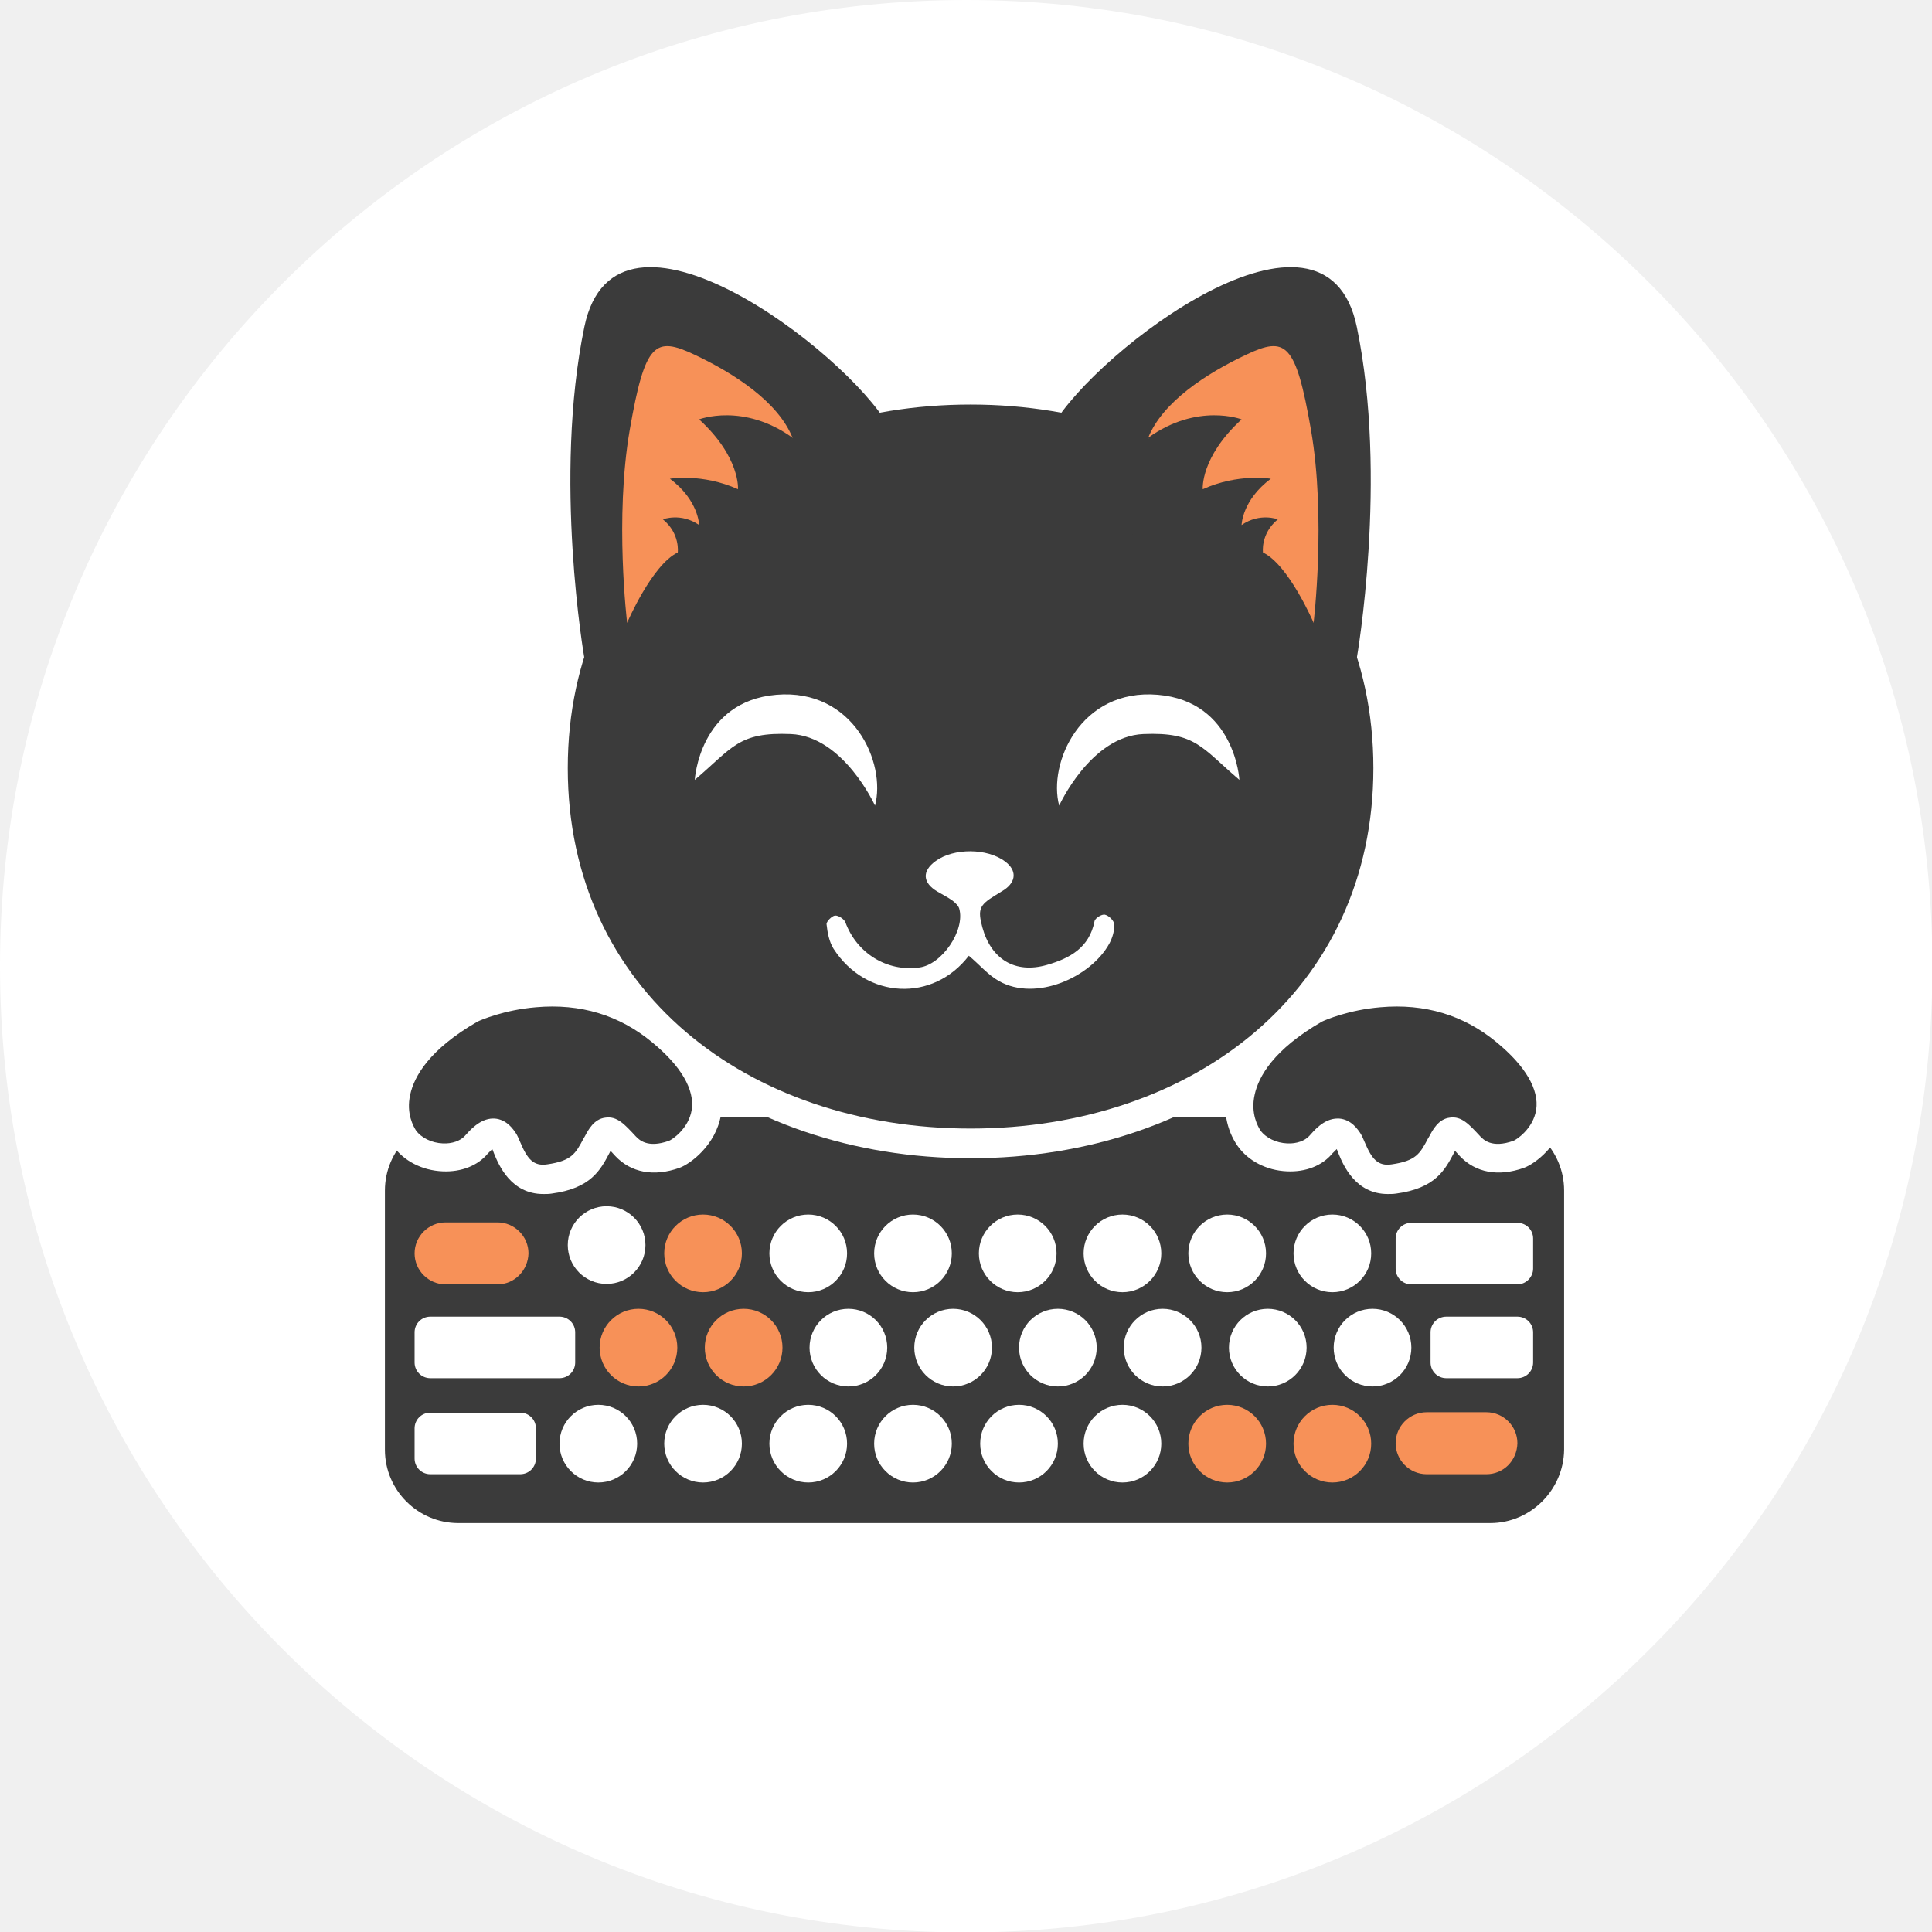
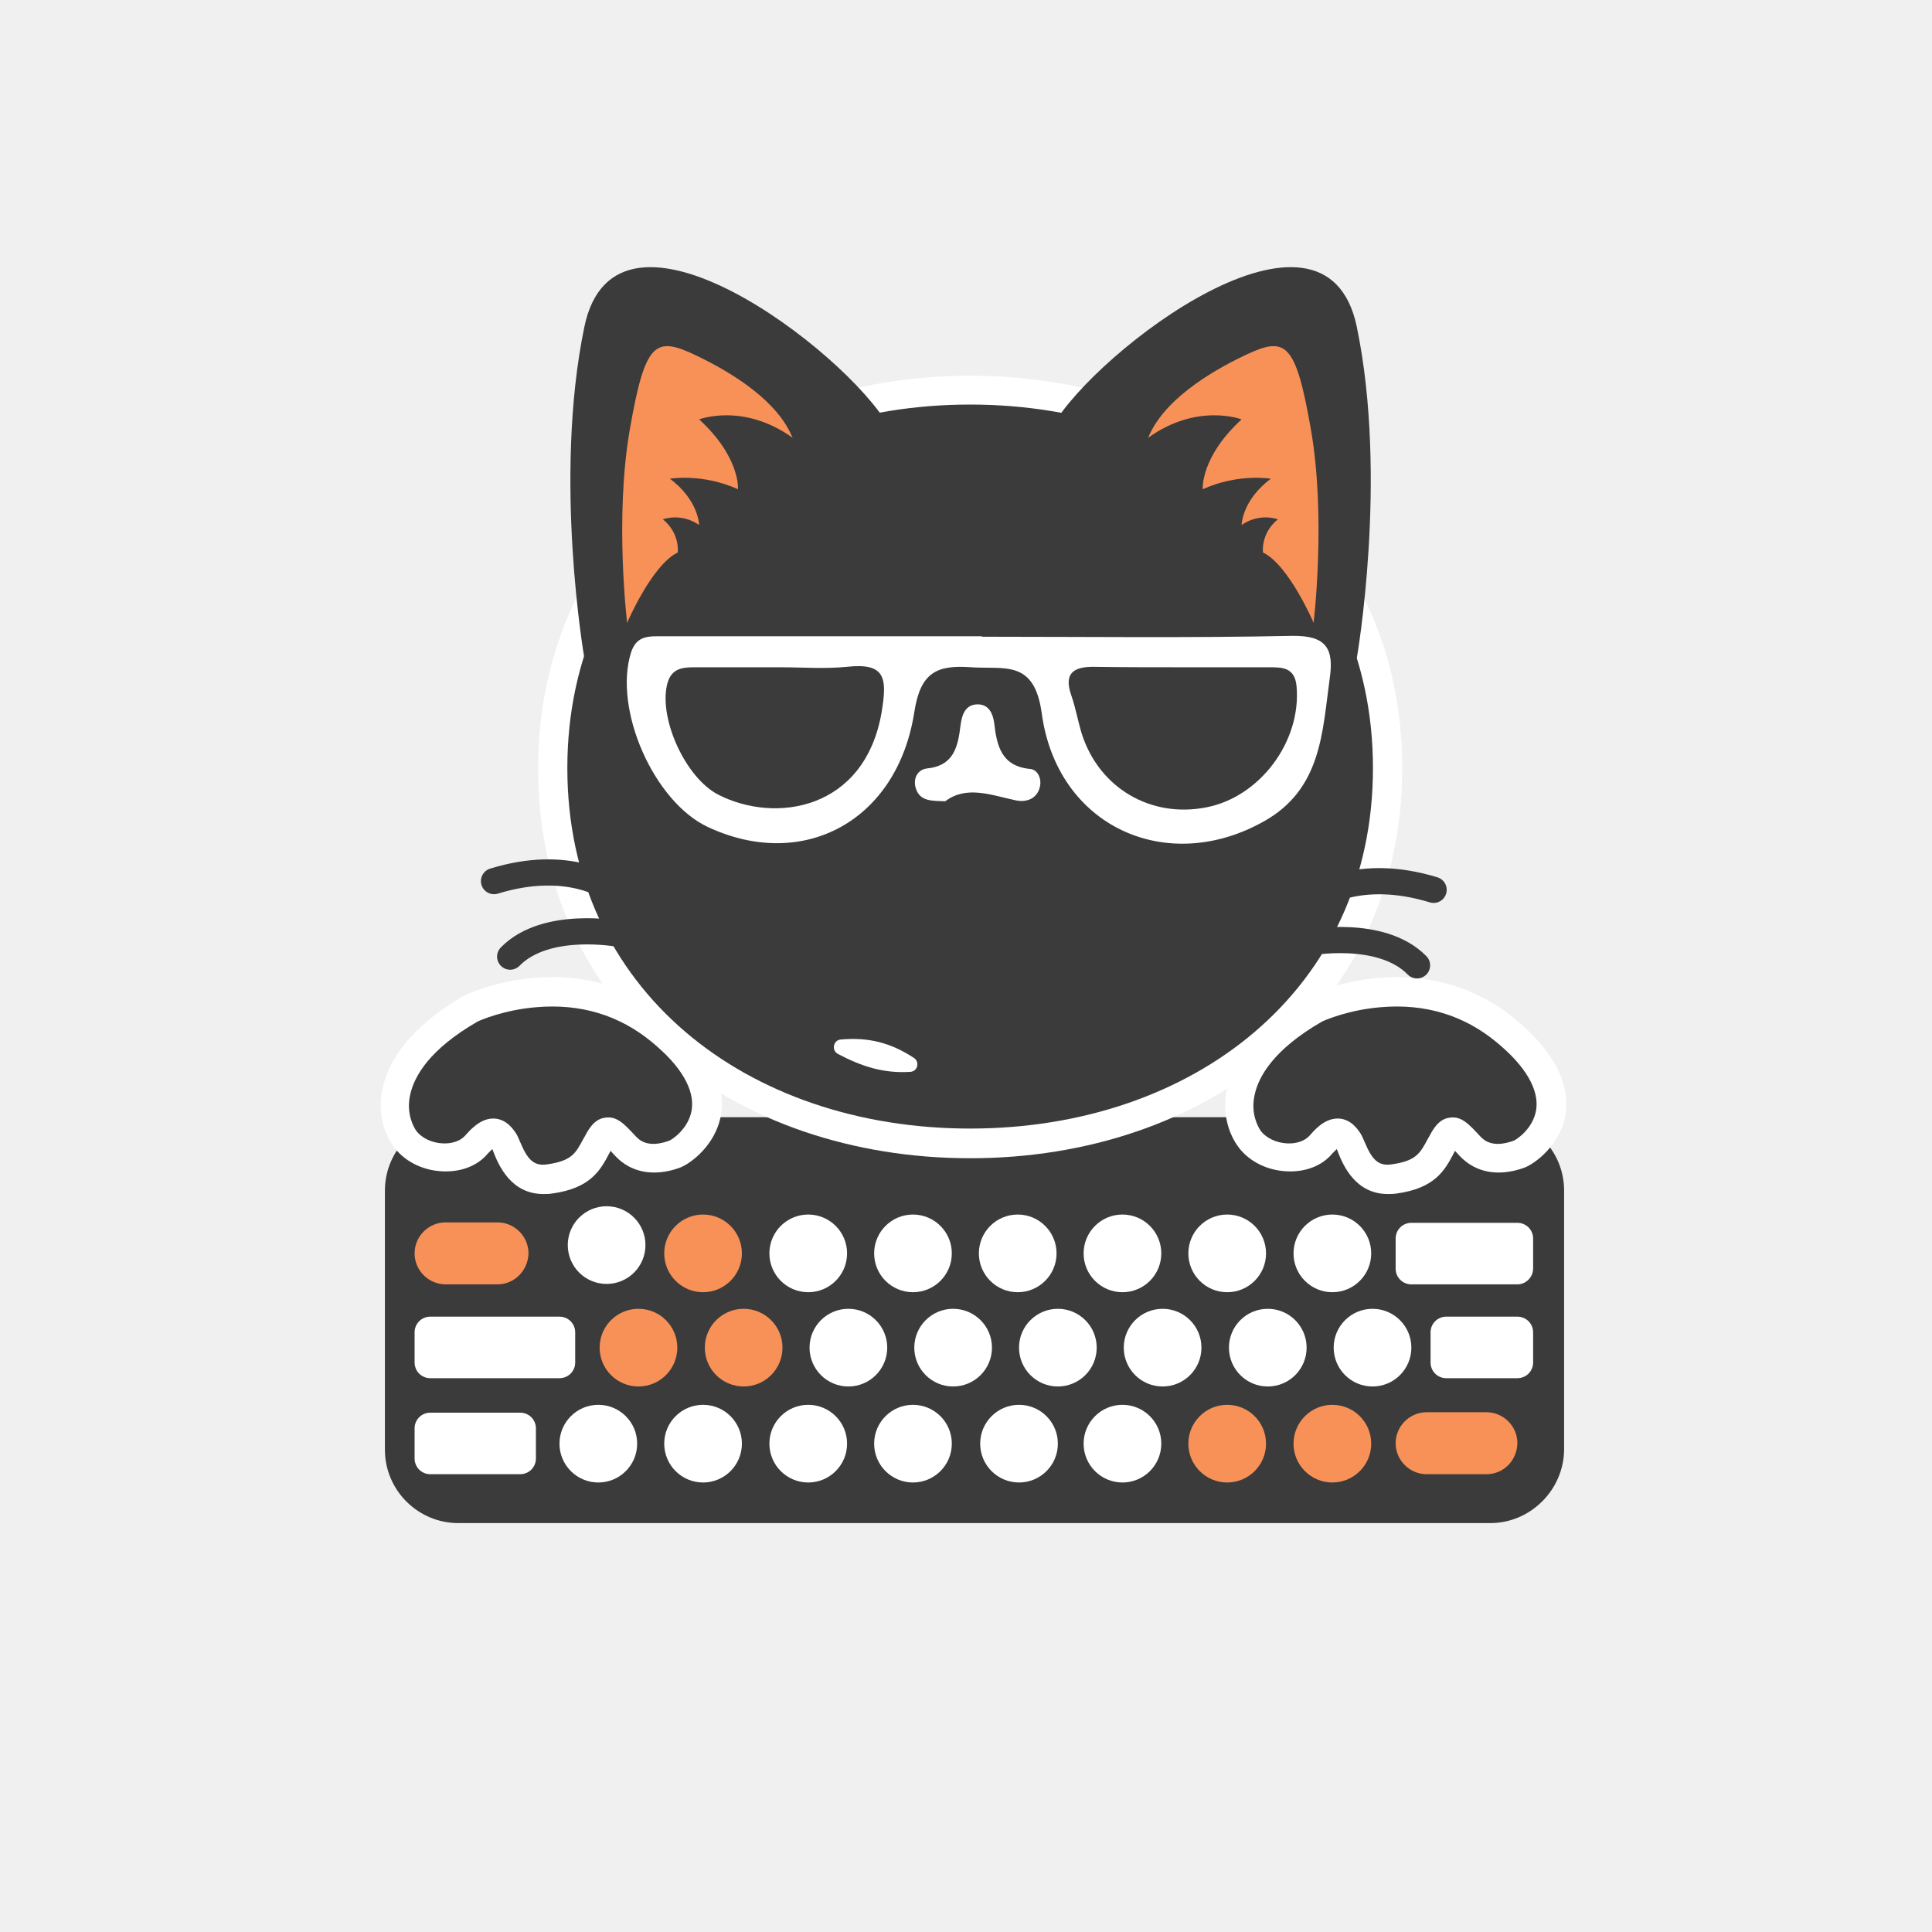
<svg xmlns="http://www.w3.org/2000/svg" version="1.1" id="Layer_1" x="0px" y="0px" viewBox="0 0 442.7 442.7" style="enable-background:new 0 0 442.7 442.7;" xml:space="preserve">
  <style type="text/css">
- 	.st0{fill:#383838;}
+ 	.st0{fill:#3B3B3B;}
	.st1{fill:#FFFFFF;}
- 	.st2{fill:#3B3B3B;}
- 	.st3{fill:#F79158;}
+ 	.st2{fill:#F79158;}
+ 	.st3{fill:none;stroke:#3B3B3B;stroke-width:6;stroke-linecap:round;stroke-linejoin:round;stroke-miterlimit:10;}
</style>
  <g>
+     <path class="st0" d="M341.5,349H105c-9.2,0-16.8-7.5-16.8-16.8v-59.4c0-9.2,7.5-16.8,16.8-16.8h236.6c9.2,0,16.8,7.5,16.8,16.8   v59.4C358.3,341.4,350.7,349,341.5,349z" />
+   </g>
+   <g>
    <g>
-       <path class="st0" d="M245.3,374.5l-6.7,8.9l-5.2,4.3c0,0-0.2-1.4-0.3-3.5C236.1,379.9,240.3,376.6,245.3,374.5z" />
+       <path class="st0" d="M108,231c0,0,23.9-11.4,43.7,5.1s5.8,27.3,2.9,28.3c-2.9,1.1-7.6,1.9-11.2-1.9c-3.6-3.8-4.3-4.6-6.4-0.6    s-3.4,7.1-11.1,8.2s-9.3-6.8-10.4-8.5c-1.1-1.8-2.7-3.7-6.4,0.6s-12.7,3.8-16.4-1.5C89,255.5,87.7,242.8,108,231z" />
    </g>
    <g>
-       <circle class="st1" cx="221.4" cy="221.4" r="221.4" />
+       <path class="st1" d="M124.5,273.6c-7.4,0-10.2-6.6-11.3-9.3c-0.1-0.3-0.3-0.8-0.4-1l0,0c-0.2,0.2-0.6,0.6-1,1    c-2.3,2.8-6.1,4.3-10.4,4.1c-4.7-0.2-8.9-2.4-11.3-5.8c-2.6-3.7-3.5-8.6-2.4-13.4c1.2-5.4,5.4-13.4,18.7-21.1l0.2-0.1    c0.3-0.1,6.6-3.1,15.5-3.9c11.9-1.1,22.9,2.2,31.7,9.5c8.8,7.4,12.6,14.7,11.4,21.9c-1.2,6.9-7,11.2-9.5,12.1    c-5.9,2.1-11.1,1.1-14.7-2.7c-0.4-0.4-0.7-0.8-1.1-1.2l-0.2,0.4c-2.1,4-4.3,8.2-13.3,9.4C125.8,273.6,125.1,273.6,124.5,273.6z     M113,256.3c0.1,0,0.2,0,0.3,0c2.9,0.2,4.4,2.6,5,3.5c0.3,0.5,0.6,1.2,0.9,1.9c1.6,3.8,3,5.6,6.2,5.1c5.6-0.8,6.5-2.5,8.3-5.9    l0.3-0.5c0.8-1.5,2.1-4,4.7-4.3c2.7-0.4,4.4,1.5,7,4.3c0.7,0.7,2.6,2.8,7.6,1c0.6-0.2,4.5-2.7,5.2-7.1c0.7-4.6-2.4-10-9.1-15.5    c-7.5-6.2-16.4-8.9-26.6-8c-7.2,0.6-12.6,2.9-13.4,3.3c-11.1,6.4-14.5,12.6-15.4,16.7c-1,4.4,0.8,7.4,1.3,8.2    c1.2,1.7,3.6,2.9,6.2,3c2.1,0.1,4-0.6,5-1.7C107.5,259.2,109.9,256.3,113,256.3z M113.3,262.9L113.3,262.9L113.3,262.9z" />
+     </g>
+   </g>
+   <g>
+     <g>
+       <path class="st0" d="M301.5,231c0,0,23.9-11.4,43.7,5.1s5.8,27.3,2.9,28.3c-2.9,1.1-7.6,1.9-11.2-1.9s-4.3-4.6-6.4-0.6    c-2.1,3.9-3.4,7.1-11.1,8.2s-9.3-6.8-10.4-8.5c-1.1-1.8-2.7-3.7-6.4,0.6s-12.7,3.8-16.4-1.5C282.5,255.5,281.2,242.8,301.5,231z" />
    </g>
    <g>
-       <g>
-         <path class="st2" d="M341.5,349H105c-9.2,0-16.8-7.5-16.8-16.8v-59.4c0-9.2,7.5-16.8,16.8-16.8h236.6c9.2,0,16.8,7.5,16.8,16.8     v59.4C358.3,341.4,350.7,349,341.5,349z" />
-       </g>
-       <g>
-         <g>
-           <path class="st2" d="M108,231c0,0,23.9-11.4,43.7,5.1s5.8,27.3,2.9,28.3c-2.9,1.1-7.6,1.9-11.2-1.9c-3.6-3.8-4.3-4.6-6.4-0.6      s-3.4,7.1-11.1,8.2s-9.3-6.8-10.4-8.5c-1.1-1.8-2.7-3.7-6.4,0.6s-12.7,3.8-16.4-1.5C89,255.5,87.7,242.8,108,231z" />
-         </g>
-         <g>
-           <path class="st1" d="M124.5,273.6c-7.4,0-10.2-6.6-11.3-9.3c-0.1-0.3-0.3-0.8-0.4-1c0,0,0,0,0,0c-0.2,0.2-0.6,0.6-1,1      c-2.3,2.8-6.1,4.3-10.4,4.1c-4.7-0.2-8.9-2.4-11.3-5.8c-2.6-3.7-3.5-8.6-2.4-13.4c1.2-5.4,5.4-13.4,18.7-21.1l0.2-0.1      c0.3-0.1,6.6-3.1,15.5-3.9c11.9-1.1,22.9,2.2,31.7,9.5c8.8,7.4,12.6,14.7,11.4,21.9c-1.2,6.9-7,11.2-9.5,12.1      c-5.9,2.1-11.1,1.1-14.7-2.7c-0.4-0.4-0.7-0.8-1.1-1.2l-0.2,0.4c-2.1,4-4.3,8.2-13.3,9.4C125.8,273.6,125.1,273.6,124.5,273.6z       M113,256.3c0.1,0,0.2,0,0.3,0c2.9,0.2,4.4,2.6,5,3.5c0.3,0.5,0.6,1.2,0.9,1.9c1.6,3.8,3,5.6,6.2,5.1c5.6-0.8,6.5-2.5,8.3-5.9      l0.3-0.5c0.8-1.5,2.1-4,4.7-4.3c2.7-0.4,4.4,1.5,7,4.3c0.7,0.7,2.6,2.8,7.6,1c0.6-0.2,4.5-2.7,5.2-7.1c0.7-4.6-2.4-10-9.1-15.5      c-7.5-6.2-16.4-8.9-26.6-8c-7.2,0.6-12.6,2.9-13.4,3.3c-11.1,6.4-14.5,12.6-15.4,16.7c-1,4.4,0.8,7.4,1.3,8.2      c1.2,1.7,3.6,2.9,6.2,3c2.1,0.1,4-0.6,5-1.7C107.5,259.2,109.9,256.3,113,256.3z M113.3,262.9L113.3,262.9      C113.3,262.9,113.3,262.9,113.3,262.9z" />
-         </g>
-       </g>
-       <g>
-         <g>
-           <path class="st2" d="M301.5,231c0,0,23.9-11.4,43.7,5.1s5.8,27.3,2.9,28.3c-2.9,1.1-7.6,1.9-11.2-1.9s-4.3-4.6-6.4-0.6      c-2.1,3.9-3.4,7.1-11.1,8.2c-7.7,1.1-9.3-6.8-10.4-8.5c-1.1-1.8-2.7-3.7-6.4,0.6s-12.7,3.8-16.4-1.5      C282.5,255.5,281.2,242.8,301.5,231z" />
-         </g>
-         <g>
-           <path class="st1" d="M318,273.6c-7.4,0-10.2-6.6-11.3-9.3c-0.1-0.3-0.3-0.8-0.4-1c0,0,0,0,0,0c-0.2,0.2-0.6,0.6-1,1      c-2.3,2.8-6.1,4.3-10.4,4.1c-4.7-0.2-8.9-2.4-11.3-5.8c-2.6-3.7-3.5-8.6-2.4-13.4c1.2-5.4,5.4-13.4,18.7-21.1l0.2-0.1      c0.3-0.1,6.6-3.1,15.5-3.9c11.9-1.1,22.9,2.2,31.7,9.5c8.8,7.4,12.6,14.7,11.4,21.9c-1.2,6.9-7,11.2-9.5,12.1      c-5.9,2.1-11.1,1.1-14.7-2.7c-0.4-0.4-0.7-0.8-1.1-1.2l-0.2,0.4c-2.1,4-4.3,8.2-13.3,9.4C319.2,273.6,318.6,273.6,318,273.6z       M306.5,256.3c0.1,0,0.2,0,0.3,0c2.9,0.2,4.4,2.6,5,3.5c0.3,0.5,0.6,1.2,0.9,1.9c1.6,3.8,3,5.6,6.2,5.1c5.6-0.8,6.5-2.5,8.3-5.9      l0.3-0.5c0.8-1.5,2.1-4,4.7-4.3c2.7-0.4,4.4,1.5,7,4.3c0.7,0.7,2.6,2.8,7.6,1c0.6-0.2,4.5-2.7,5.2-7.1c0.7-4.6-2.4-10-9.1-15.5      c-7.5-6.2-16.4-8.9-26.6-8c-7.2,0.6-12.6,2.9-13.4,3.3c-11.1,6.4-14.5,12.6-15.4,16.7c-1,4.4,0.8,7.4,1.3,8.2      c1.2,1.7,3.6,2.9,6.2,3c2.1,0.1,4-0.6,5-1.7C301,259.2,303.3,256.3,306.5,256.3z M306.8,262.9L306.8,262.9L306.8,262.9z" />
-         </g>
-       </g>
-       <g>
-         <g>
-           <path class="st3" d="M114,294.3h-11.9c-3.9,0-7.1-3.2-7.1-7.1v0c0-3.9,3.2-7.1,7.1-7.1H114c3.9,0,7.1,3.2,7.1,7.1v0      C121,291.1,117.9,294.3,114,294.3z" />
-         </g>
-         <g>
-           <path class="st1" d="M128.2,315.8H98.6c-2,0-3.6-1.6-3.6-3.6v-6.9c0-2,1.6-3.6,3.6-3.6h29.6c2,0,3.6,1.6,3.6,3.6v6.9      C131.8,314.2,130.2,315.8,128.2,315.8z" />
-         </g>
-         <g>
-           <path class="st1" d="M119.2,337.8H98.6c-2,0-3.6-1.6-3.6-3.6v-6.9c0-2,1.6-3.6,3.6-3.6h20.6c2,0,3.6,1.6,3.6,3.6v6.9      C122.8,336.2,121.2,337.8,119.2,337.8z" />
-         </g>
-         <g>
-           <path class="st3" d="M340.6,337.8h-13.7c-3.9,0-7.1-3.2-7.1-7.1v0c0-3.9,3.2-7.1,7.1-7.1h13.7c3.9,0,7.1,3.2,7.1,7.1v0      C347.6,334.7,344.5,337.8,340.6,337.8z" />
-         </g>
-         <g>
-           <path class="st1" d="M347.7,315.8h-16.3c-2,0-3.6-1.6-3.6-3.6v-6.9c0-2,1.6-3.6,3.6-3.6h16.3c2,0,3.6,1.6,3.6,3.6v6.9      C351.3,314.2,349.7,315.8,347.7,315.8z" />
-         </g>
-         <g>
-           <path class="st1" d="M347.7,294.3h-24.3c-2,0-3.6-1.6-3.6-3.6v-6.9c0-2,1.6-3.6,3.6-3.6h24.3c2,0,3.6,1.6,3.6,3.6v6.9      C351.3,292.6,349.7,294.3,347.7,294.3z" />
-         </g>
-         <g>
-           <circle class="st1" cx="139" cy="285.3" r="8.9" />
-         </g>
-         <g>
-           <circle class="st3" cx="161.1" cy="287.2" r="8.9" />
-         </g>
-         <g>
-           <circle class="st1" cx="185.2" cy="287.2" r="8.9" />
-         </g>
-         <g>
-           <circle class="st1" cx="209.2" cy="287.2" r="8.9" />
-         </g>
-         <g>
-           <circle class="st1" cx="233.2" cy="287.2" r="8.9" />
-         </g>
-         <g>
-           <circle class="st1" cx="257.2" cy="287.2" r="8.9" />
-         </g>
-         <g>
-           <circle class="st1" cx="281.2" cy="287.2" r="8.9" />
-         </g>
-         <g>
-           <circle class="st1" cx="305.3" cy="287.2" r="8.9" />
-         </g>
-         <g>
-           <circle class="st3" cx="146.3" cy="308.8" r="8.9" />
-         </g>
-         <g>
-           <circle class="st3" cx="170.4" cy="308.8" r="8.9" />
-         </g>
-         <g>
-           <circle class="st1" cx="194.4" cy="308.8" r="8.9" />
-         </g>
-         <g>
-           <circle class="st1" cx="218.4" cy="308.8" r="8.9" />
-         </g>
-         <g>
-           <circle class="st1" cx="242.4" cy="308.8" r="8.9" />
-         </g>
-         <g>
-           <circle class="st1" cx="266.4" cy="308.8" r="8.9" />
-         </g>
-         <g>
-           <circle class="st1" cx="290.5" cy="308.8" r="8.9" />
-         </g>
-         <g>
-           <circle class="st1" cx="314.5" cy="308.8" r="8.9" />
-         </g>
-         <g>
-           <circle class="st1" cx="137.1" cy="330.8" r="8.9" />
-         </g>
-         <g>
-           <circle class="st1" cx="161.1" cy="330.8" r="8.9" />
-         </g>
-         <g>
-           <circle class="st1" cx="185.2" cy="330.8" r="8.9" />
-         </g>
-         <g>
-           <circle class="st1" cx="209.2" cy="330.8" r="8.9" />
-         </g>
-         <g>
-           <circle class="st1" cx="233.5" cy="330.8" r="8.9" />
-         </g>
-         <g>
-           <circle class="st1" cx="257.2" cy="330.8" r="8.9" />
-         </g>
-         <g>
-           <circle class="st3" cx="281.2" cy="330.8" r="8.9" />
-         </g>
-         <g>
-           <circle class="st3" cx="305.3" cy="330.8" r="8.9" />
-         </g>
-       </g>
-       <g>
-         <g>
-           <g>
-             <path class="st2" d="M222.4,262c-26.1,0-50.1-8.2-67.4-23c-8.9-7.6-15.8-16.7-20.6-27.1c-5-10.9-7.6-22.9-7.6-35.8       c0-12.9,2.5-25,7.6-35.9c4.8-10.5,11.7-19.7,20.6-27.4c17.4-15.1,41.3-23.4,67.4-23.4s50,8.3,67.4,23.4       c8.9,7.7,15.8,16.9,20.6,27.4c5,10.9,7.6,23,7.6,35.9c0,12.9-2.5,24.9-7.6,35.8c-4.8,10.4-11.7,19.5-20.6,27.1       C272.5,253.8,248.5,262,222.4,262z" />
-           </g>
-           <g>
-             <path class="st1" d="M222.4,92.7c51,0,92.3,32.4,92.3,83.3s-41.3,82.6-92.3,82.6s-92.3-31.6-92.3-82.6S171.4,92.7,222.4,92.7        M222.4,86.1c-26.9,0-51.6,8.6-69.6,24.2c-9.3,8-16.5,17.6-21.5,28.5c-5.2,11.4-7.9,23.9-7.9,37.3c0,13.4,2.6,25.9,7.9,37.2       c5,10.8,12.2,20.3,21.5,28.3c17.9,15.3,42.6,23.8,69.6,23.8c26.9,0,51.6-8.4,69.6-23.8c9.3-7.9,16.5-17.4,21.5-28.3       c5.2-11.3,7.9-23.8,7.9-37.2c0-13.4-2.6-25.9-7.9-37.3c-5-10.9-12.2-20.5-21.5-28.5C274,94.7,249.3,86.1,222.4,86.1L222.4,86.1       z" />
-           </g>
-         </g>
-         <g>
-           <g>
-             <path class="st2" d="M133.9,150.8c0,0-7.2-41.2,0-75.9c7.2-34.7,59.8,5.5,69.7,22.7S133.9,150.8,133.9,150.8z" />
-           </g>
-           <g>
-             <path class="st3" d="M143.7,142.7c0,0-2.9-24,0.6-44.2c3.5-20.1,5.8-21.5,14.9-17.2c9.1,4.3,19.1,10.8,22.4,19l-21.4,28.6       L143.7,142.7z" />
-           </g>
-           <g>
-             <path class="st2" d="M143.7,142.7c0,0,5.7-13.3,11.6-16.1c0,0,0.6-4.3-3.4-7.6c0,0,4.1-1.6,8.3,1.3c0,0-0.1-5.7-6.7-10.6       c0,0,7.4-1.3,15.6,2.4c0,0,0.6-7.3-8.9-16c0,0,10.1-3.9,21.4,4.2l-9.1,26.1L143.7,142.7z" />
-           </g>
-         </g>
-         <g>
-           <g>
-             <path class="st2" d="M310.9,150.8c0,0,7.2-41.2,0-75.9c-7.2-34.7-59.8,5.5-69.7,22.7S310.9,150.8,310.9,150.8z" />
-           </g>
-           <g>
-             <path class="st3" d="M301,142.7c0,0,2.9-24-0.6-44.2c-3.5-20.1-5.8-21.5-14.9-17.2c-9.1,4.3-19.1,10.8-22.4,19l21.4,28.6       L301,142.7z" />
-           </g>
-           <g>
-             <path class="st2" d="M301,142.7c0,0-5.7-13.3-11.6-16.1c0,0-0.6-4.3,3.4-7.6c0,0-4.1-1.6-8.3,1.3c0,0,0.1-5.7,6.7-10.6       c0,0-7.4-1.3-15.6,2.4c0,0-0.6-7.3,8.9-16c0,0-10.1-3.9-21.4,4.2l9.1,26.1L301,142.7z" />
-           </g>
-         </g>
-         <g>
-           <path class="st1" d="M159.2,178.7c0,0,1-18,18.7-19.5c17.7-1.5,25.2,15.7,22.6,25.4c0,0-7.2-15.9-19.3-16.4      C169.2,167.7,167.9,171.3,159.2,178.7z" />
-         </g>
-         <g>
-           <path class="st1" d="M284,178.7c0,0-1-18-18.7-19.5c-17.7-1.5-25.2,15.7-22.6,25.4c0,0,7.2-15.9,19.3-16.4      C274,167.7,275.3,171.3,284,178.7z" />
-         </g>
-         <g>
-           <path class="st1" d="M222,219c-8.2,10.7-23.5,10-31-1.6c-1-1.6-1.4-3.7-1.6-5.6c-0.1-0.6,1.2-1.9,1.9-2c0.8-0.1,2.1,0.8,2.4,1.5      c2.6,7.1,9.5,11.4,16.9,10.4c5.2-0.6,10.6-8.5,9.2-13.5c-0.2-0.7-0.9-1.3-1.5-1.8c-1.1-0.8-2.3-1.4-3.5-2.1      c-3.4-2-3.6-4.7-0.4-7c4.1-3,11.8-3,15.9,0.1c2.7,2,2.6,4.6-0.2,6.5c-0.7,0.4-1.4,0.9-2.1,1.3c-3.6,2.2-4,3.2-2.9,7.3      c2,7.3,7.5,10.7,14.8,8.6c5.2-1.5,9.7-3.9,10.9-10c0.1-0.7,1.7-1.7,2.4-1.5c0.9,0.2,2.1,1.4,2.1,2.2c0.1,1.5-0.4,3.1-1.1,4.4      c-4.2,7.7-16.8,13.4-25.3,8.6C226.4,223.4,224.4,221,222,219z" />
-         </g>
-       </g>
+       <path class="st1" d="M318,273.6c-7.4,0-10.2-6.6-11.3-9.3c-0.1-0.3-0.3-0.8-0.4-1l0,0c-0.2,0.2-0.6,0.6-1,1    c-2.3,2.8-6.1,4.3-10.4,4.1c-4.7-0.2-8.9-2.4-11.3-5.8c-2.6-3.7-3.5-8.6-2.4-13.4c1.2-5.4,5.4-13.4,18.7-21.1l0.2-0.1    c0.3-0.1,6.6-3.1,15.5-3.9c11.9-1.1,22.9,2.2,31.7,9.5c8.8,7.4,12.6,14.7,11.4,21.9c-1.2,6.9-7,11.2-9.5,12.1    c-5.9,2.1-11.1,1.1-14.7-2.7c-0.4-0.4-0.7-0.8-1.1-1.2l-0.2,0.4c-2.1,4-4.3,8.2-13.3,9.4C319.2,273.6,318.6,273.6,318,273.6z     M306.5,256.3c0.1,0,0.2,0,0.3,0c2.9,0.2,4.4,2.6,5,3.5c0.3,0.5,0.6,1.2,0.9,1.9c1.6,3.8,3,5.6,6.2,5.1c5.6-0.8,6.5-2.5,8.3-5.9    l0.3-0.5c0.8-1.5,2.1-4,4.7-4.3c2.7-0.4,4.4,1.5,7,4.3c0.7,0.7,2.6,2.8,7.6,1c0.6-0.2,4.5-2.7,5.2-7.1c0.7-4.6-2.4-10-9.1-15.5    c-7.5-6.2-16.4-8.9-26.6-8c-7.2,0.6-12.6,2.9-13.4,3.3c-11.1,6.4-14.5,12.6-15.4,16.7c-1,4.4,0.8,7.4,1.3,8.2    c1.2,1.7,3.6,2.9,6.2,3c2.1,0.1,4-0.6,5-1.7C301,259.2,303.3,256.3,306.5,256.3z M306.8,262.9L306.8,262.9L306.8,262.9z" />
    </g>
  </g>
+   <g>
+     <g>
+       <path class="st2" d="M114,294.3h-11.9c-3.9,0-7.1-3.2-7.1-7.1l0,0c0-3.9,3.2-7.1,7.1-7.1H114c3.9,0,7.1,3.2,7.1,7.1l0,0    C121,291.1,117.9,294.3,114,294.3z" />
+     </g>
+     <g>
+       <path class="st1" d="M128.2,315.8H98.6c-2,0-3.6-1.6-3.6-3.6v-6.9c0-2,1.6-3.6,3.6-3.6h29.6c2,0,3.6,1.6,3.6,3.6v6.9    C131.8,314.2,130.2,315.8,128.2,315.8z" />
+     </g>
+     <g>
+       <path class="st1" d="M119.2,337.8H98.6c-2,0-3.6-1.6-3.6-3.6v-6.9c0-2,1.6-3.6,3.6-3.6h20.6c2,0,3.6,1.6,3.6,3.6v6.9    C122.8,336.2,121.2,337.8,119.2,337.8z" />
+     </g>
+     <g>
+       <path class="st2" d="M340.6,337.8h-13.7c-3.9,0-7.1-3.2-7.1-7.1l0,0c0-3.9,3.2-7.1,7.1-7.1h13.7c3.9,0,7.1,3.2,7.1,7.1l0,0    C347.6,334.7,344.5,337.8,340.6,337.8z" />
+     </g>
+     <g>
+       <path class="st1" d="M347.7,315.8h-16.3c-2,0-3.6-1.6-3.6-3.6v-6.9c0-2,1.6-3.6,3.6-3.6h16.3c2,0,3.6,1.6,3.6,3.6v6.9    C351.3,314.2,349.7,315.8,347.7,315.8z" />
+     </g>
+     <g>
+       <path class="st1" d="M347.7,294.3h-24.3c-2,0-3.6-1.6-3.6-3.6v-6.9c0-2,1.6-3.6,3.6-3.6h24.3c2,0,3.6,1.6,3.6,3.6v6.9    C351.3,292.6,349.7,294.3,347.7,294.3z" />
+     </g>
+     <g>
+       <circle class="st1" cx="139" cy="285.3" r="8.9" />
+     </g>
+     <g>
+       <circle class="st2" cx="161.1" cy="287.2" r="8.9" />
+     </g>
+     <g>
+       <circle class="st1" cx="185.2" cy="287.2" r="8.9" />
+     </g>
+     <g>
+       <circle class="st1" cx="209.2" cy="287.2" r="8.9" />
+     </g>
+     <g>
+       <circle class="st1" cx="233.2" cy="287.2" r="8.9" />
+     </g>
+     <g>
+       <circle class="st1" cx="257.2" cy="287.2" r="8.9" />
+     </g>
+     <g>
+       <circle class="st1" cx="281.2" cy="287.2" r="8.9" />
+     </g>
+     <g>
+       <circle class="st1" cx="305.3" cy="287.2" r="8.9" />
+     </g>
+     <g>
+       <circle class="st2" cx="146.3" cy="308.8" r="8.9" />
+     </g>
+     <g>
+       <circle class="st2" cx="170.4" cy="308.8" r="8.9" />
+     </g>
+     <g>
+       <circle class="st1" cx="194.4" cy="308.8" r="8.9" />
+     </g>
+     <g>
+       <circle class="st1" cx="218.4" cy="308.8" r="8.9" />
+     </g>
+     <g>
+       <circle class="st1" cx="242.4" cy="308.8" r="8.9" />
+     </g>
+     <g>
+       <circle class="st1" cx="266.4" cy="308.8" r="8.9" />
+     </g>
+     <g>
+       <circle class="st1" cx="290.5" cy="308.8" r="8.9" />
+     </g>
+     <g>
+       <circle class="st1" cx="314.5" cy="308.8" r="8.9" />
+     </g>
+     <g>
+       <circle class="st1" cx="137.1" cy="330.8" r="8.9" />
+     </g>
+     <g>
+       <circle class="st1" cx="161.1" cy="330.8" r="8.9" />
+     </g>
+     <g>
+       <circle class="st1" cx="185.2" cy="330.8" r="8.9" />
+     </g>
+     <g>
+       <circle class="st1" cx="209.2" cy="330.8" r="8.9" />
+     </g>
+     <g>
+       <circle class="st1" cx="233.5" cy="330.8" r="8.9" />
+     </g>
+     <g>
+       <circle class="st1" cx="257.2" cy="330.8" r="8.9" />
+     </g>
+     <g>
+       <circle class="st2" cx="281.2" cy="330.8" r="8.9" />
+     </g>
+     <g>
+       <circle class="st2" cx="305.3" cy="330.8" r="8.9" />
+     </g>
+   </g>
+   <g>
+     <g>
+       <path class="st0" d="M222.3,262c-26.1,0-50.1-8.2-67.4-23c-8.9-7.6-15.8-16.7-20.6-27.1c-5-10.9-7.6-22.9-7.6-35.8    c0-12.9,2.5-25,7.6-35.9c4.8-10.5,11.7-19.7,20.6-27.4c17.4-15.1,41.3-23.4,67.4-23.4s50,8.3,67.4,23.4    c8.9,7.7,15.8,16.9,20.6,27.4c5,10.9,7.6,23,7.6,35.9s-2.5,24.9-7.6,35.8c-4.8,10.4-11.7,19.5-20.6,27.1    C272.4,253.8,248.4,262,222.3,262z" />
+     </g>
+     <g>
+       <path class="st1" d="M222.3,92.7c51,0,92.3,32.4,92.3,83.3s-41.3,82.6-92.3,82.6S130,227,130,176S171.3,92.7,222.3,92.7     M222.3,86.1c-26.9,0-51.6,8.6-69.6,24.2c-9.3,8-16.5,17.6-21.5,28.5c-5.2,11.4-7.9,23.9-7.9,37.3c0,13.4,2.6,25.9,7.9,37.2    c5,10.8,12.2,20.3,21.5,28.3c17.9,15.3,42.6,23.8,69.6,23.8c26.9,0,51.6-8.4,69.6-23.8c9.3-7.9,16.5-17.4,21.5-28.3    c5.2-11.3,7.9-23.8,7.9-37.2s-2.6-25.9-7.9-37.3c-5-10.9-12.2-20.5-21.5-28.5C273.9,94.7,249.2,86.1,222.3,86.1L222.3,86.1z" />
+     </g>
+   </g>
+   <g>
+     <g>
+       <path class="st0" d="M133.9,150.8c0,0-7.2-41.2,0-75.9s59.8,5.5,69.7,22.7S133.9,150.8,133.9,150.8z" />
+     </g>
+     <g>
+       <path class="st2" d="M143.7,142.7c0,0-2.9-24,0.6-44.2c3.5-20.1,5.8-21.5,14.9-17.2c9.1,4.3,19.1,10.8,22.4,19l-21.4,28.6    L143.7,142.7z" />
+     </g>
+     <g>
+       <path class="st0" d="M143.7,142.7c0,0,5.7-13.3,11.6-16.1c0,0,0.6-4.3-3.4-7.6c0,0,4.1-1.6,8.3,1.3c0,0-0.1-5.7-6.7-10.6    c0,0,7.4-1.3,15.6,2.4c0,0,0.6-7.3-8.9-16c0,0,10.1-3.9,21.4,4.2l-9.1,26.1L143.7,142.7z" />
+     </g>
+   </g>
+   <g>
+     <g>
+       <path class="st0" d="M310.9,150.8c0,0,7.2-41.2,0-75.9s-59.8,5.5-69.7,22.7S310.9,150.8,310.9,150.8z" />
+     </g>
+     <g>
+       <path class="st2" d="M301,142.7c0,0,2.9-24-0.6-44.2c-3.5-20.1-5.8-21.5-14.9-17.2s-19.1,10.8-22.4,19l21.4,28.6L301,142.7z" />
+     </g>
+     <g>
+       <path class="st0" d="M301,142.7c0,0-5.7-13.3-11.6-16.1c0,0-0.6-4.3,3.4-7.6c0,0-4.1-1.6-8.3,1.3c0,0,0.1-5.7,6.7-10.6    c0,0-7.4-1.3-15.6,2.4c0,0-0.6-7.3,8.9-16c0,0-10.1-3.9-21.4,4.2l9.1,26.1L301,142.7z" />
+     </g>
+   </g>
+   <path class="st1" d="M225,145.9c23.7,0,47.4,0.3,71.1-0.2c7.7-0.1,9.6,2.8,8.6,9.7c-1.7,12.4-1.9,25.3-14.9,32.7  c-22.3,12.7-47.6,1.4-51.1-24.7c-1.7-12.3-8.5-10-16.1-10.5c-8-0.6-11.7,1.2-13.1,10.3c-3.9,25-25.5,36.5-47.3,26.3  c-12.4-5.8-21.7-27-17.6-40c1.3-4,4.2-3.7,7.3-3.7c24.4,0,48.8,0,73.2,0C225,145.8,225,145.9,225,145.9z" />
+   <path class="st1" d="M216.6,183.6c-3.2-0.1-5.7,0-6.7-2.8c-0.8-2.3,0.3-4.4,2.4-4.7c6.3-0.6,7.2-5,7.8-9.9c0.3-2.4,1.1-4.9,4.1-4.8  c2.4,0.1,3.3,2.1,3.6,4.2c0.6,5.2,1.6,10,8.3,10.6c1.7,0.2,2.6,2.2,2.2,4c-0.6,2.9-3.2,3.7-5.5,3.2  C227.1,182.2,221.5,179.9,216.6,183.6z" />
+   <path class="st0" d="M271.3,152.9c6.4,0,12.9,0,19.3,0c3.1,0,6.1-0.1,6.5,4.4c1.1,12.5-8.3,25.3-20.7,27.7  c-12.7,2.5-24.5-4.4-28.5-16.8c-0.9-2.9-1.4-5.9-2.4-8.8c-1.9-5.3,0.7-6.7,5.4-6.6C257.7,152.9,264.5,152.9,271.3,152.9z" />
+   <path class="st0" d="M178.8,152.9c5.1,0,10.2,0.4,15.2-0.1c9-1,9.3,2.6,8,10.5c-3.9,22.3-24.3,25.5-37.4,18.8  c-7.4-3.8-13.5-17-11.8-25c0.9-4.2,3.8-4.2,6.8-4.2C166,152.9,172.4,152.9,178.8,152.9C178.8,152.9,178.8,152.9,178.8,152.9z" />
+   <path class="st1" d="M192.6,238.2c6.5-0.6,11.6,0.8,16.8,4.2c1.4,0.9,0.9,3.1-0.8,3.2c-6.1,0.4-11.1-1.2-16.6-4.1  C190.5,240.7,190.9,238.4,192.6,238.2z" />
+   <path class="st3" d="M301.7,205.6c0,0,9.5-7,26.8-1.7" />
+   <path class="st3" d="M299.7,216c0,0,16.8-3.2,25,5.2" />
+   <path class="st3" d="M139.9,203.6c0,0-9.5-7-26.7-1.7" />
+   <path class="st3" d="M141.9,214c0,0-16.8-3.2-25,5.2" />
</svg>
